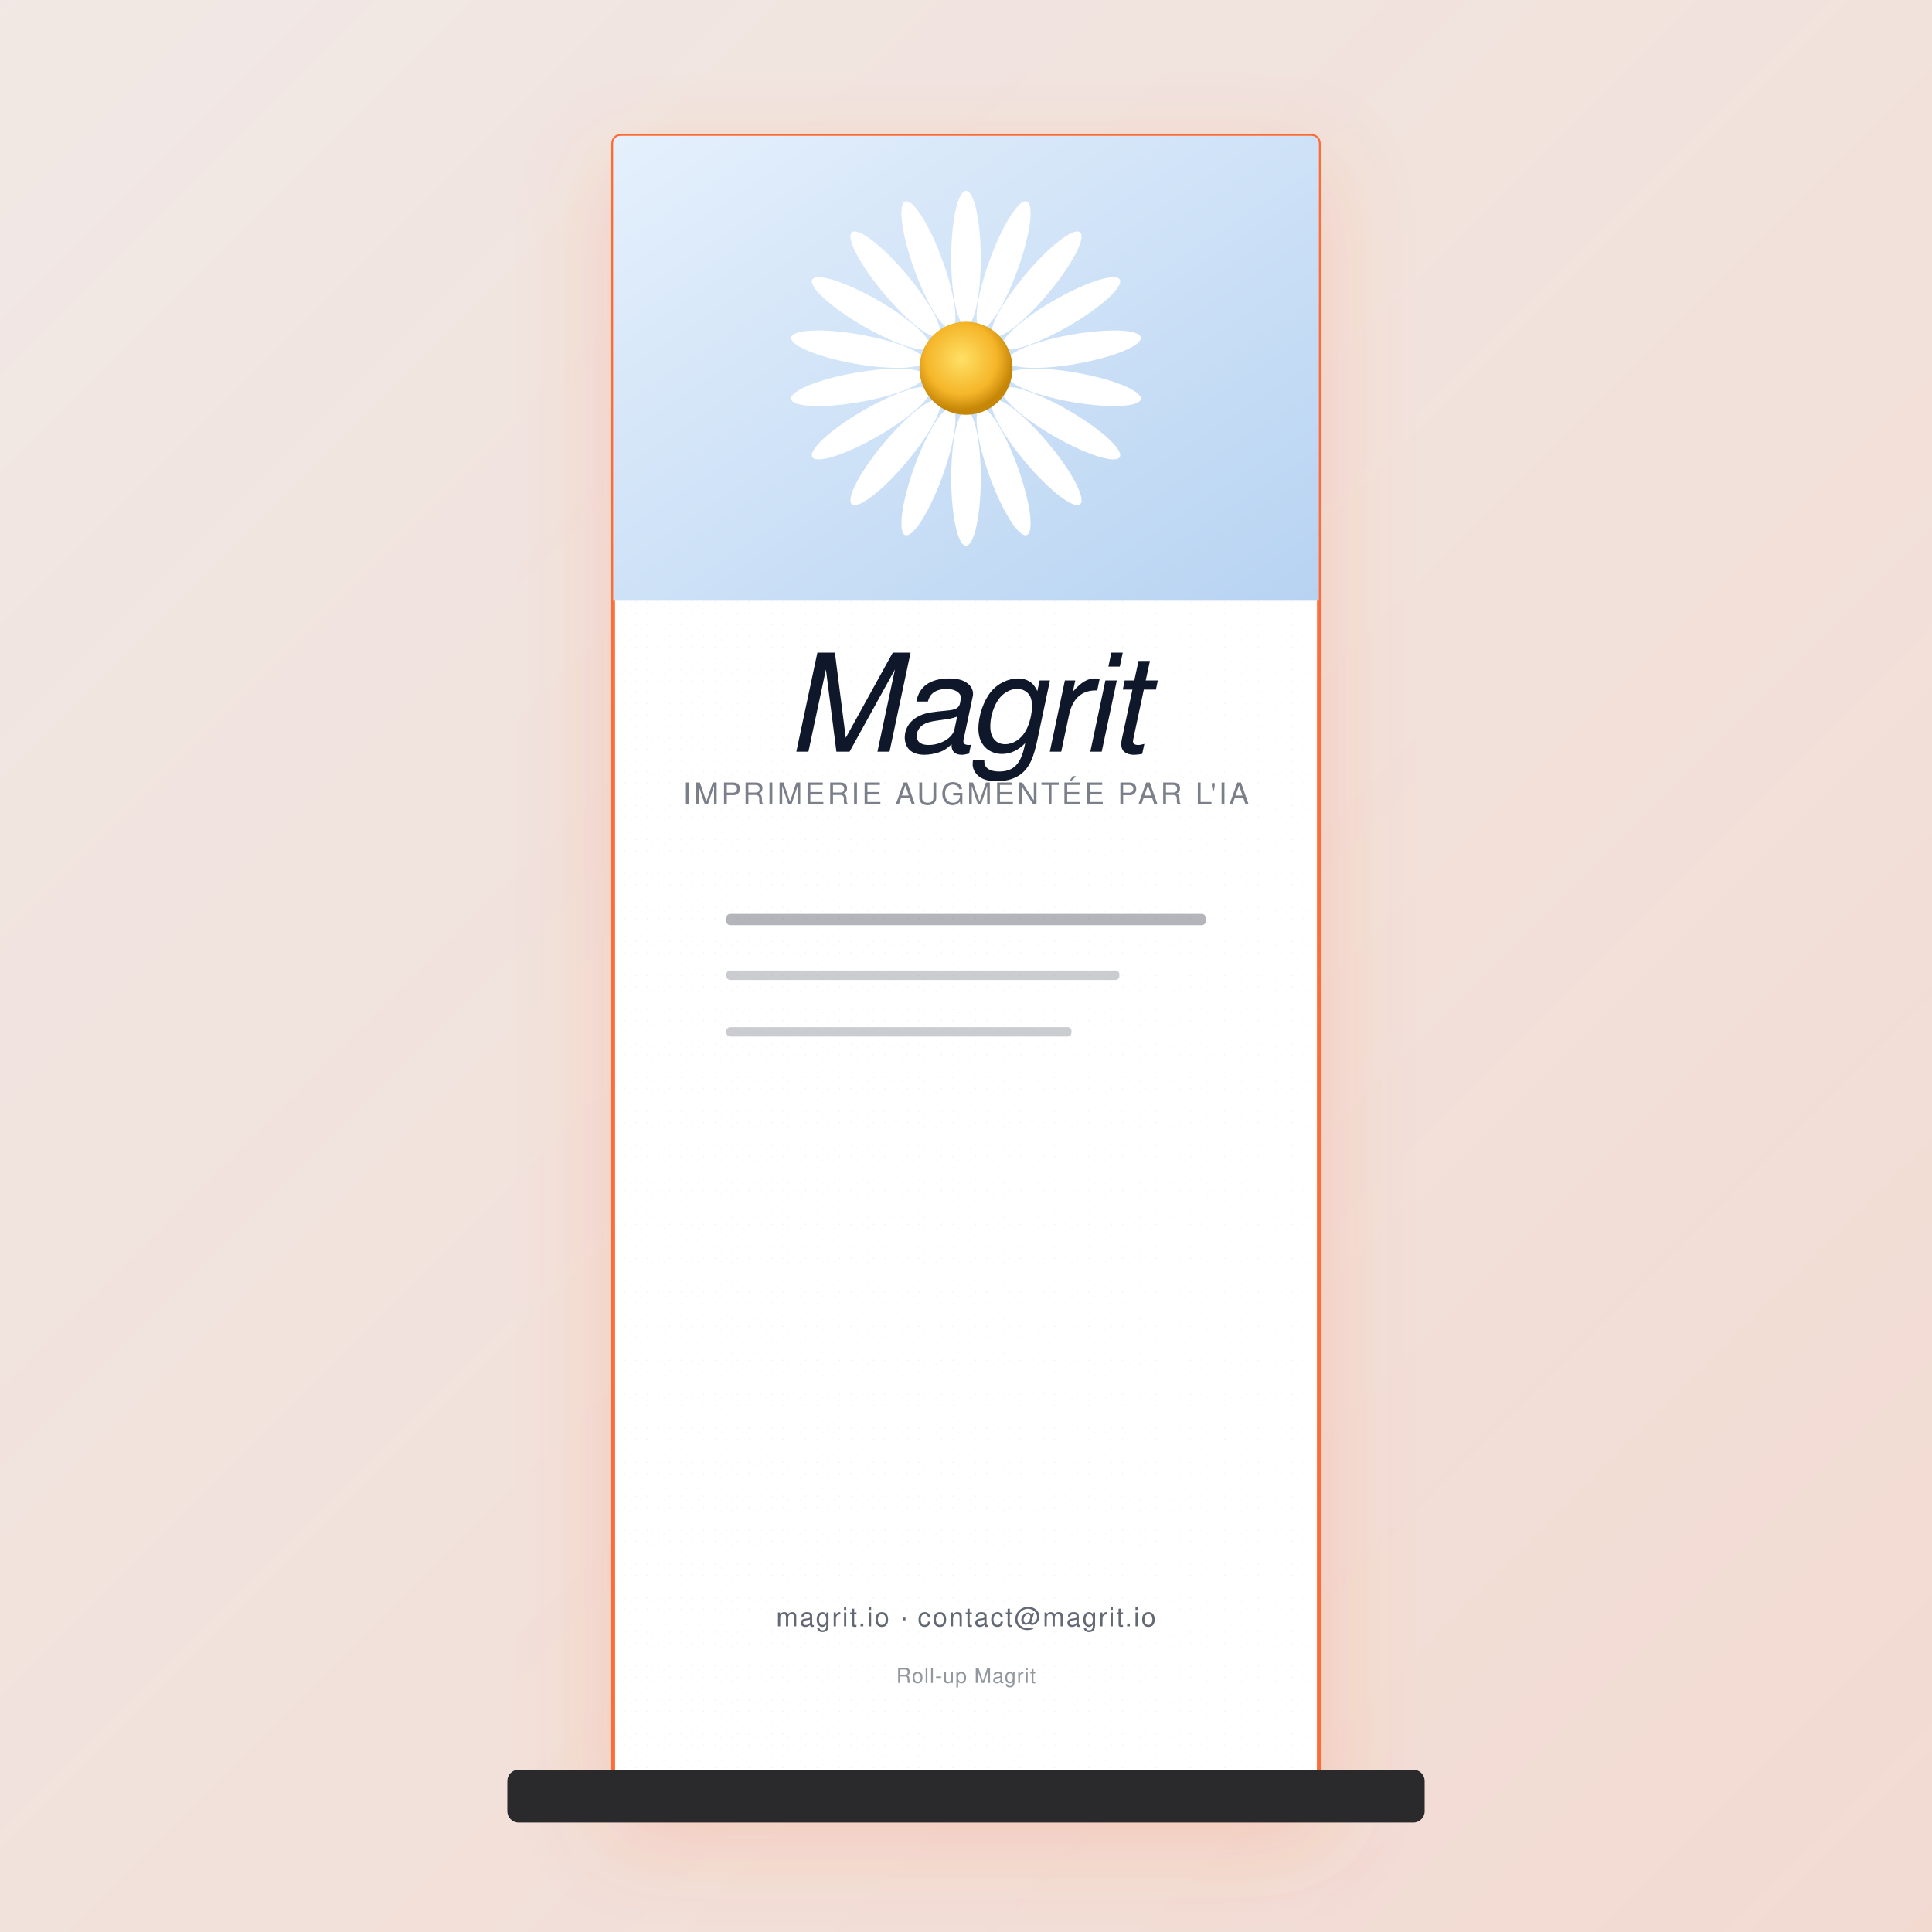
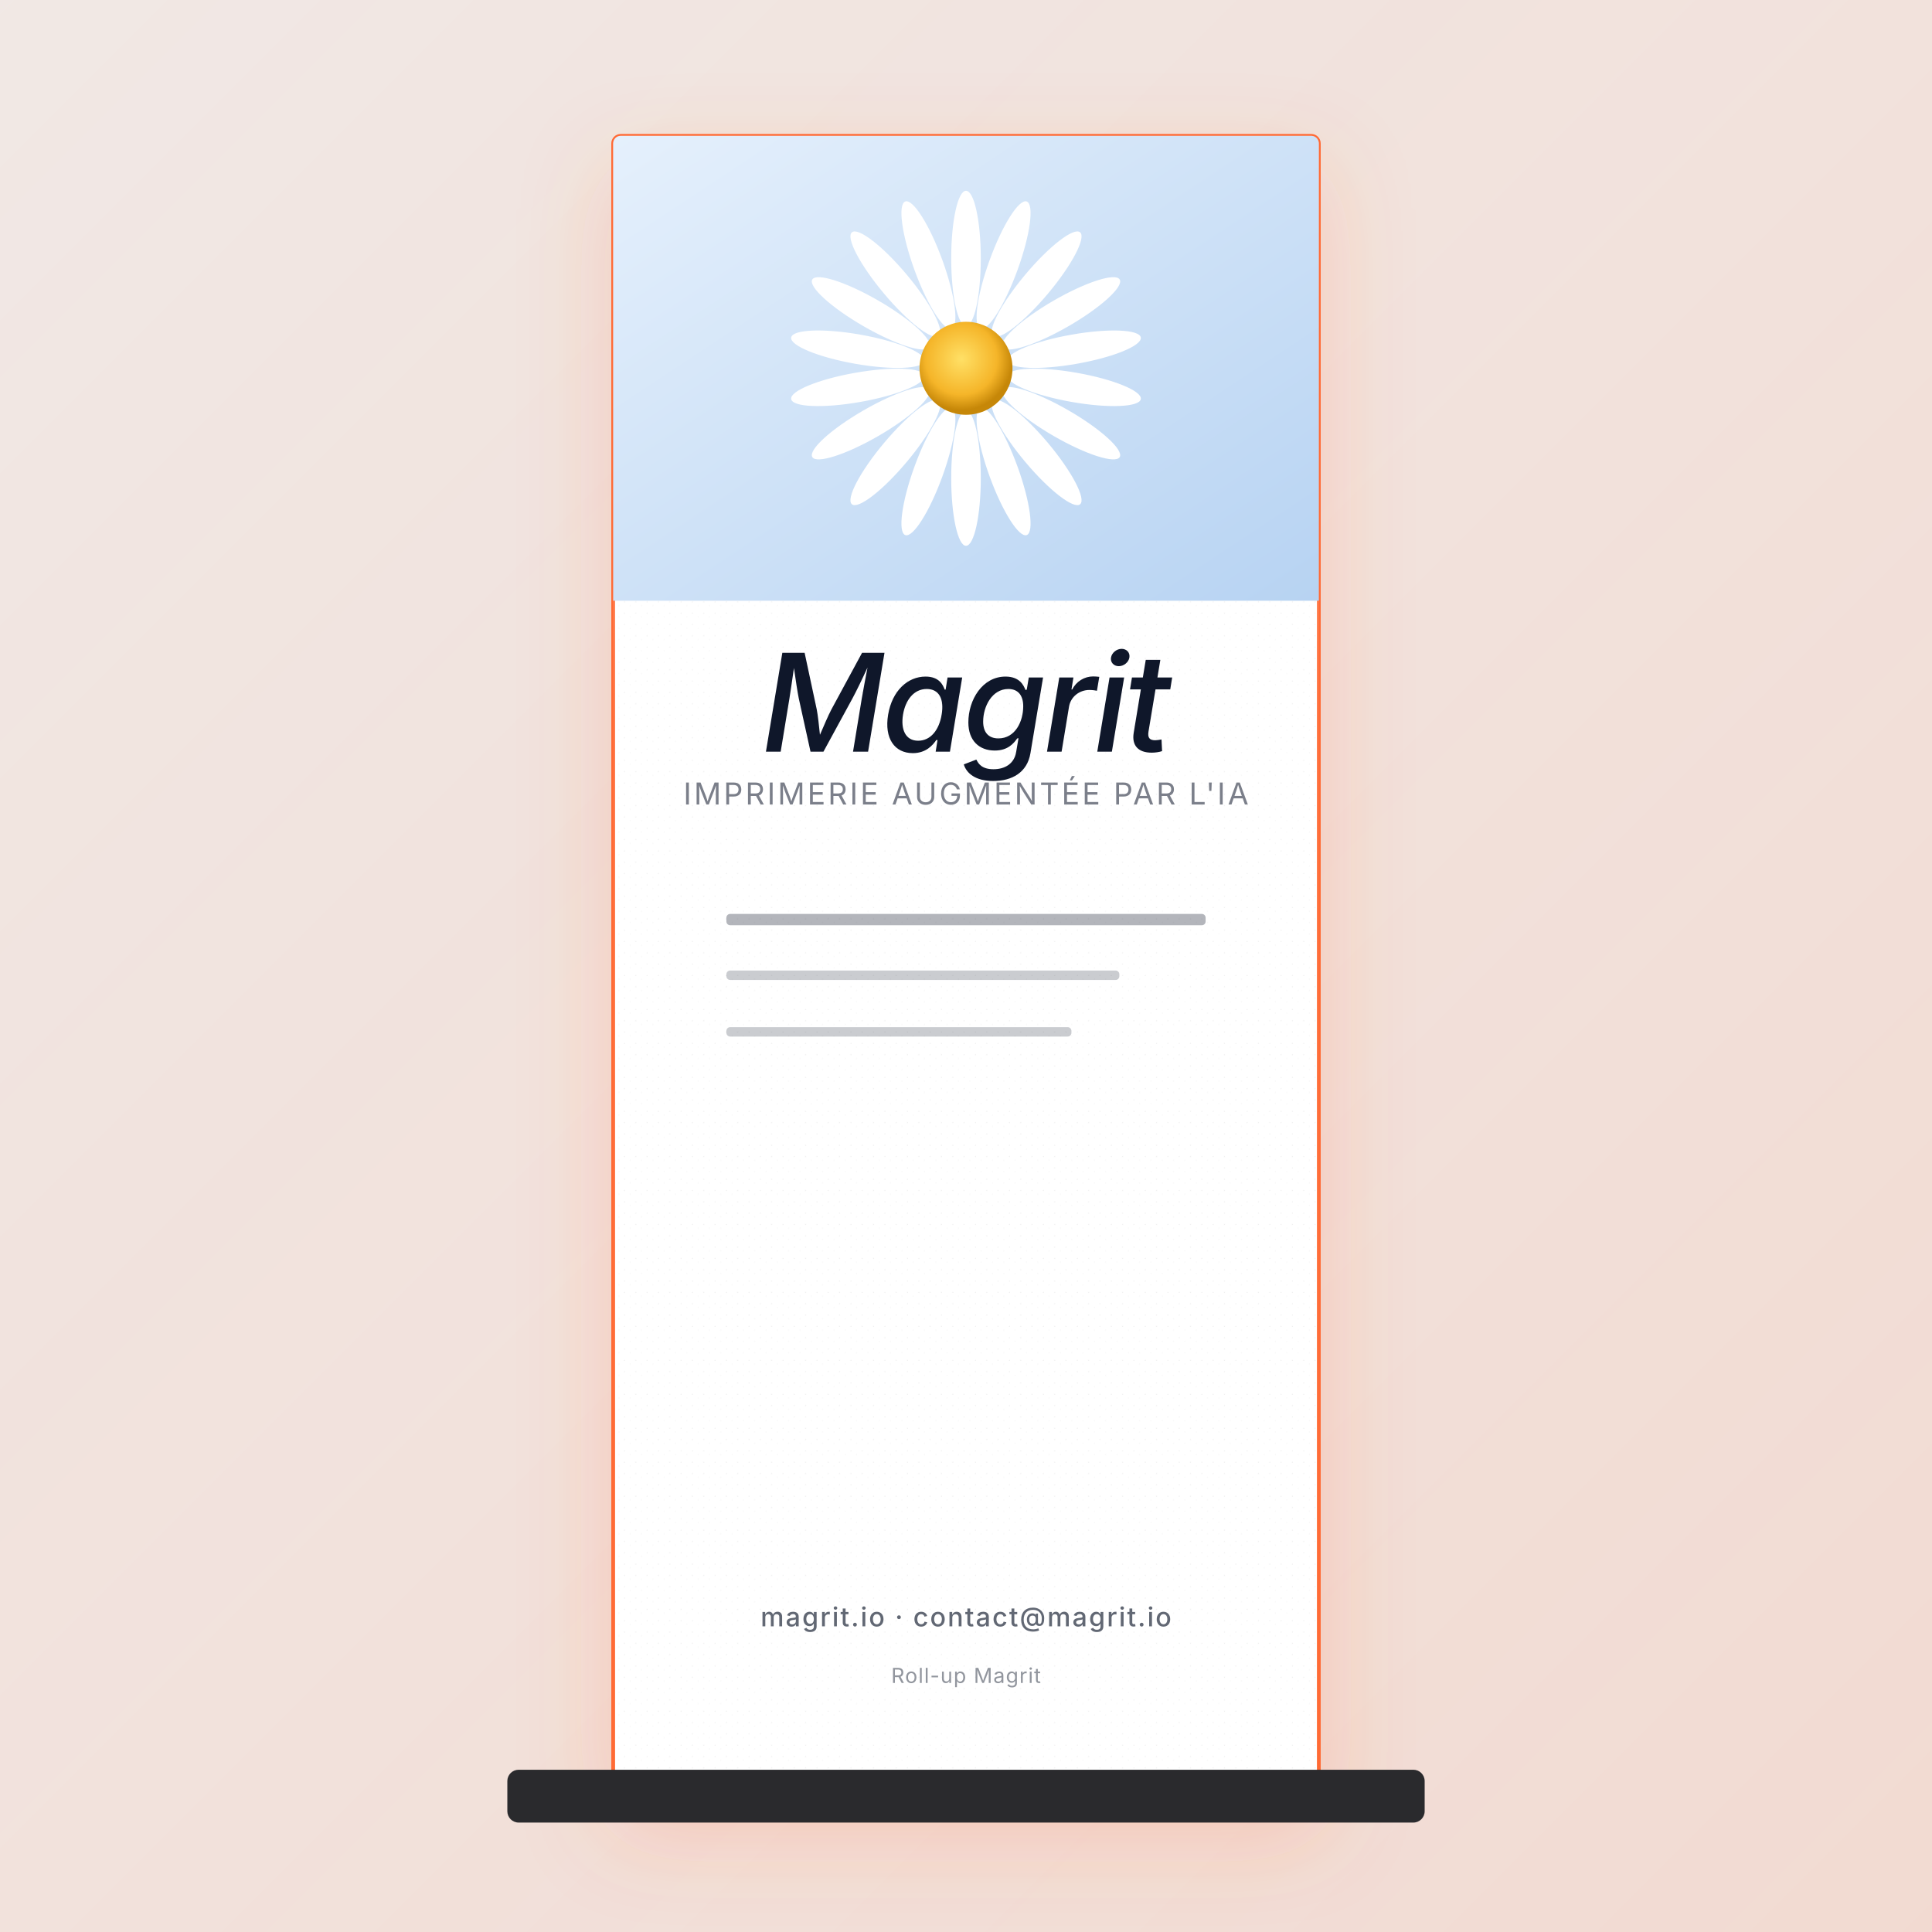
<svg xmlns="http://www.w3.org/2000/svg" viewBox="0 0 1024 1024" width="1024" height="1024">
  <defs>
    <linearGradient id="bg" x1="0%" y1="0%" x2="100%" y2="100%">
      <stop offset="0%" stop-color="#FF6B35" stop-opacity="0.06" />
      <stop offset="100%" stop-color="#FF6B35" stop-opacity="0.16" />
    </linearGradient>
    <linearGradient id="mgTileKakemono" x1="0%" y1="0%" x2="100%" y2="100%">
      <stop offset="0%" stop-color="#E5F0FC" />
      <stop offset="100%" stop-color="#B7D3F2" />
    </linearGradient>
    <radialGradient id="mgCoreKakemono" cx="45%" cy="40%" r="55%">
      <stop offset="0%" stop-color="#FFE066" />
      <stop offset="70%" stop-color="#F5B529" />
      <stop offset="100%" stop-color="#C68708" />
    </radialGradient>
    <clipPath id="kakemonoClip">
      <rect x="325" y="72" width="374" height="880" rx="4" ry="4" />
    </clipPath>
    <filter id="shadowDouble" x="-15%" y="-15%" width="130%" height="130%">
      <feDropShadow dx="0" dy="4" stdDeviation="6" flood-color="#000" flood-opacity="0.18" />
      <feDropShadow dx="0" dy="18" stdDeviation="24" flood-color="#FF6B35" flood-opacity="0.22" />
    </filter>
    <linearGradient id="paperHighlight" x1="0%" y1="0%" x2="0%" y2="100%">
      <stop offset="0%" stop-color="#ffffff" stop-opacity="0.35" />
      <stop offset="35%" stop-color="#ffffff" stop-opacity="0.05" />
      <stop offset="100%" stop-color="#ffffff" stop-opacity="0" />
    </linearGradient>
    <pattern id="paperTexture" width="6" height="6" patternUnits="userSpaceOnUse">
      <rect width="6" height="6" fill="white" />
      <circle cx="1" cy="1" r="0.3" fill="#e5e5e5" opacity="0.6" />
      <circle cx="4" cy="3" r="0.25" fill="#e5e5e5" opacity="0.5" />
    </pattern>
  </defs>
  <rect width="1024" height="1024" fill="url(#bg)" />
  <rect x="325" y="72" width="374" height="880" fill="url(#paperTexture)" stroke="#FF6B35" stroke-width="2" rx="4" ry="4" filter="url(#shadowDouble)" />
  <rect x="325" y="72" width="374" height="880" fill="url(#paperHighlight)" rx="4" ry="4" pointer-events="none" />
  <g clip-path="url(#kakemonoClip)">
    <rect x="325" y="72" width="374" height="246.4" fill="url(#mgTileKakemono)" />
    <g transform="translate(512 195.2)">
      <g fill="#FFFFFF">
        <ellipse cx="0" cy="-58.24" rx="7.84" ry="35.84" transform="rotate(0)" />
        <ellipse cx="0" cy="-58.24" rx="7.84" ry="35.84" transform="rotate(20)" />
        <ellipse cx="0" cy="-58.24" rx="7.84" ry="35.84" transform="rotate(40)" />
        <ellipse cx="0" cy="-58.24" rx="7.84" ry="35.84" transform="rotate(60)" />
        <ellipse cx="0" cy="-58.24" rx="7.84" ry="35.84" transform="rotate(80)" />
        <ellipse cx="0" cy="-58.24" rx="7.84" ry="35.84" transform="rotate(100)" />
        <ellipse cx="0" cy="-58.24" rx="7.84" ry="35.84" transform="rotate(120)" />
        <ellipse cx="0" cy="-58.24" rx="7.84" ry="35.84" transform="rotate(140)" />
        <ellipse cx="0" cy="-58.24" rx="7.84" ry="35.84" transform="rotate(160)" />
        <ellipse cx="0" cy="-58.24" rx="7.84" ry="35.84" transform="rotate(180)" />
        <ellipse cx="0" cy="-58.24" rx="7.84" ry="35.84" transform="rotate(200)" />
        <ellipse cx="0" cy="-58.24" rx="7.84" ry="35.84" transform="rotate(220)" />
        <ellipse cx="0" cy="-58.24" rx="7.84" ry="35.84" transform="rotate(240)" />
        <ellipse cx="0" cy="-58.24" rx="7.84" ry="35.84" transform="rotate(260)" />
        <ellipse cx="0" cy="-58.24" rx="7.84" ry="35.84" transform="rotate(280)" />
        <ellipse cx="0" cy="-58.24" rx="7.84" ry="35.84" transform="rotate(300)" />
        <ellipse cx="0" cy="-58.24" rx="7.84" ry="35.84" transform="rotate(320)" />
        <ellipse cx="0" cy="-58.24" rx="7.84" ry="35.84" transform="rotate(340)" />
      </g>
      <circle r="24.64" fill="url(#mgCoreKakemono)" />
    </g>
    <rect x="325" y="944" width="374" height="8" fill="#F5B529" />
  </g>
-   <text x="512" y="398.4" text-anchor="middle" font-family="Helvetica Neue, Helvetica, Arial, sans-serif" font-size="72" font-weight="500" font-style="italic" fill="#0F172A" letter-spacing="-0.025em">Magrit</text>
-   <text x="512" y="426.4" text-anchor="middle" font-family="Helvetica Neue, Helvetica, Arial, sans-serif" font-size="16" font-weight="400" fill="#0F172A" fill-opacity="0.55" letter-spacing="0.08em">IMPRIMERIE AUGMENTÉE PAR L'IA</text>
+   <text x="512" y="398.4" text-anchor="middle" font-family="Inter" font-size="72" font-weight="500" font-style="italic" fill="#0F172A" letter-spacing="-0.025em">Magrit</text>
+   <text x="512" y="426.4" text-anchor="middle" font-family="Inter" font-size="16" font-weight="400" fill="#0F172A" fill-opacity="0.55" letter-spacing="0.08em">IMPRIMERIE AUGMENTÉE PAR L'IA</text>
  <rect x="385" y="484.4" width="254" height="6" fill="#0F172A" opacity="0.32" rx="2" />
  <rect x="385" y="514.4" width="208.28" height="5" fill="#0F172A" opacity="0.22" rx="2" />
  <rect x="385" y="544.4" width="182.88" height="5" fill="#0F172A" opacity="0.22" rx="2" />
-   <text x="512" y="862" text-anchor="middle" font-family="Helvetica Neue, Helvetica, Arial, sans-serif" font-size="14" font-weight="500" fill="#0F172A" fill-opacity="0.65" letter-spacing="0.06em">magrit.io · contact@magrit.io</text>
-   <text x="512" y="892" text-anchor="middle" font-family="Helvetica Neue, Helvetica, Arial, sans-serif" font-size="11" font-weight="400" fill="#0F172A" fill-opacity="0.45" letter-spacing="0.04em">Roll-up Magrit</text>
+   <text x="512" y="862" text-anchor="middle" font-family="Inter" font-size="14" font-weight="500" fill="#0F172A" fill-opacity="0.65" letter-spacing="0.06em">magrit.io · contact@magrit.io</text>
+   <text x="512" y="892" text-anchor="middle" font-family="Inter" font-size="11" font-weight="400" fill="#0F172A" fill-opacity="0.45" letter-spacing="0.04em">Roll-up Magrit</text>
  <rect x="268.9" y="938" width="486.2" height="28" fill="#2A2A2D" rx="6" />
</svg>
